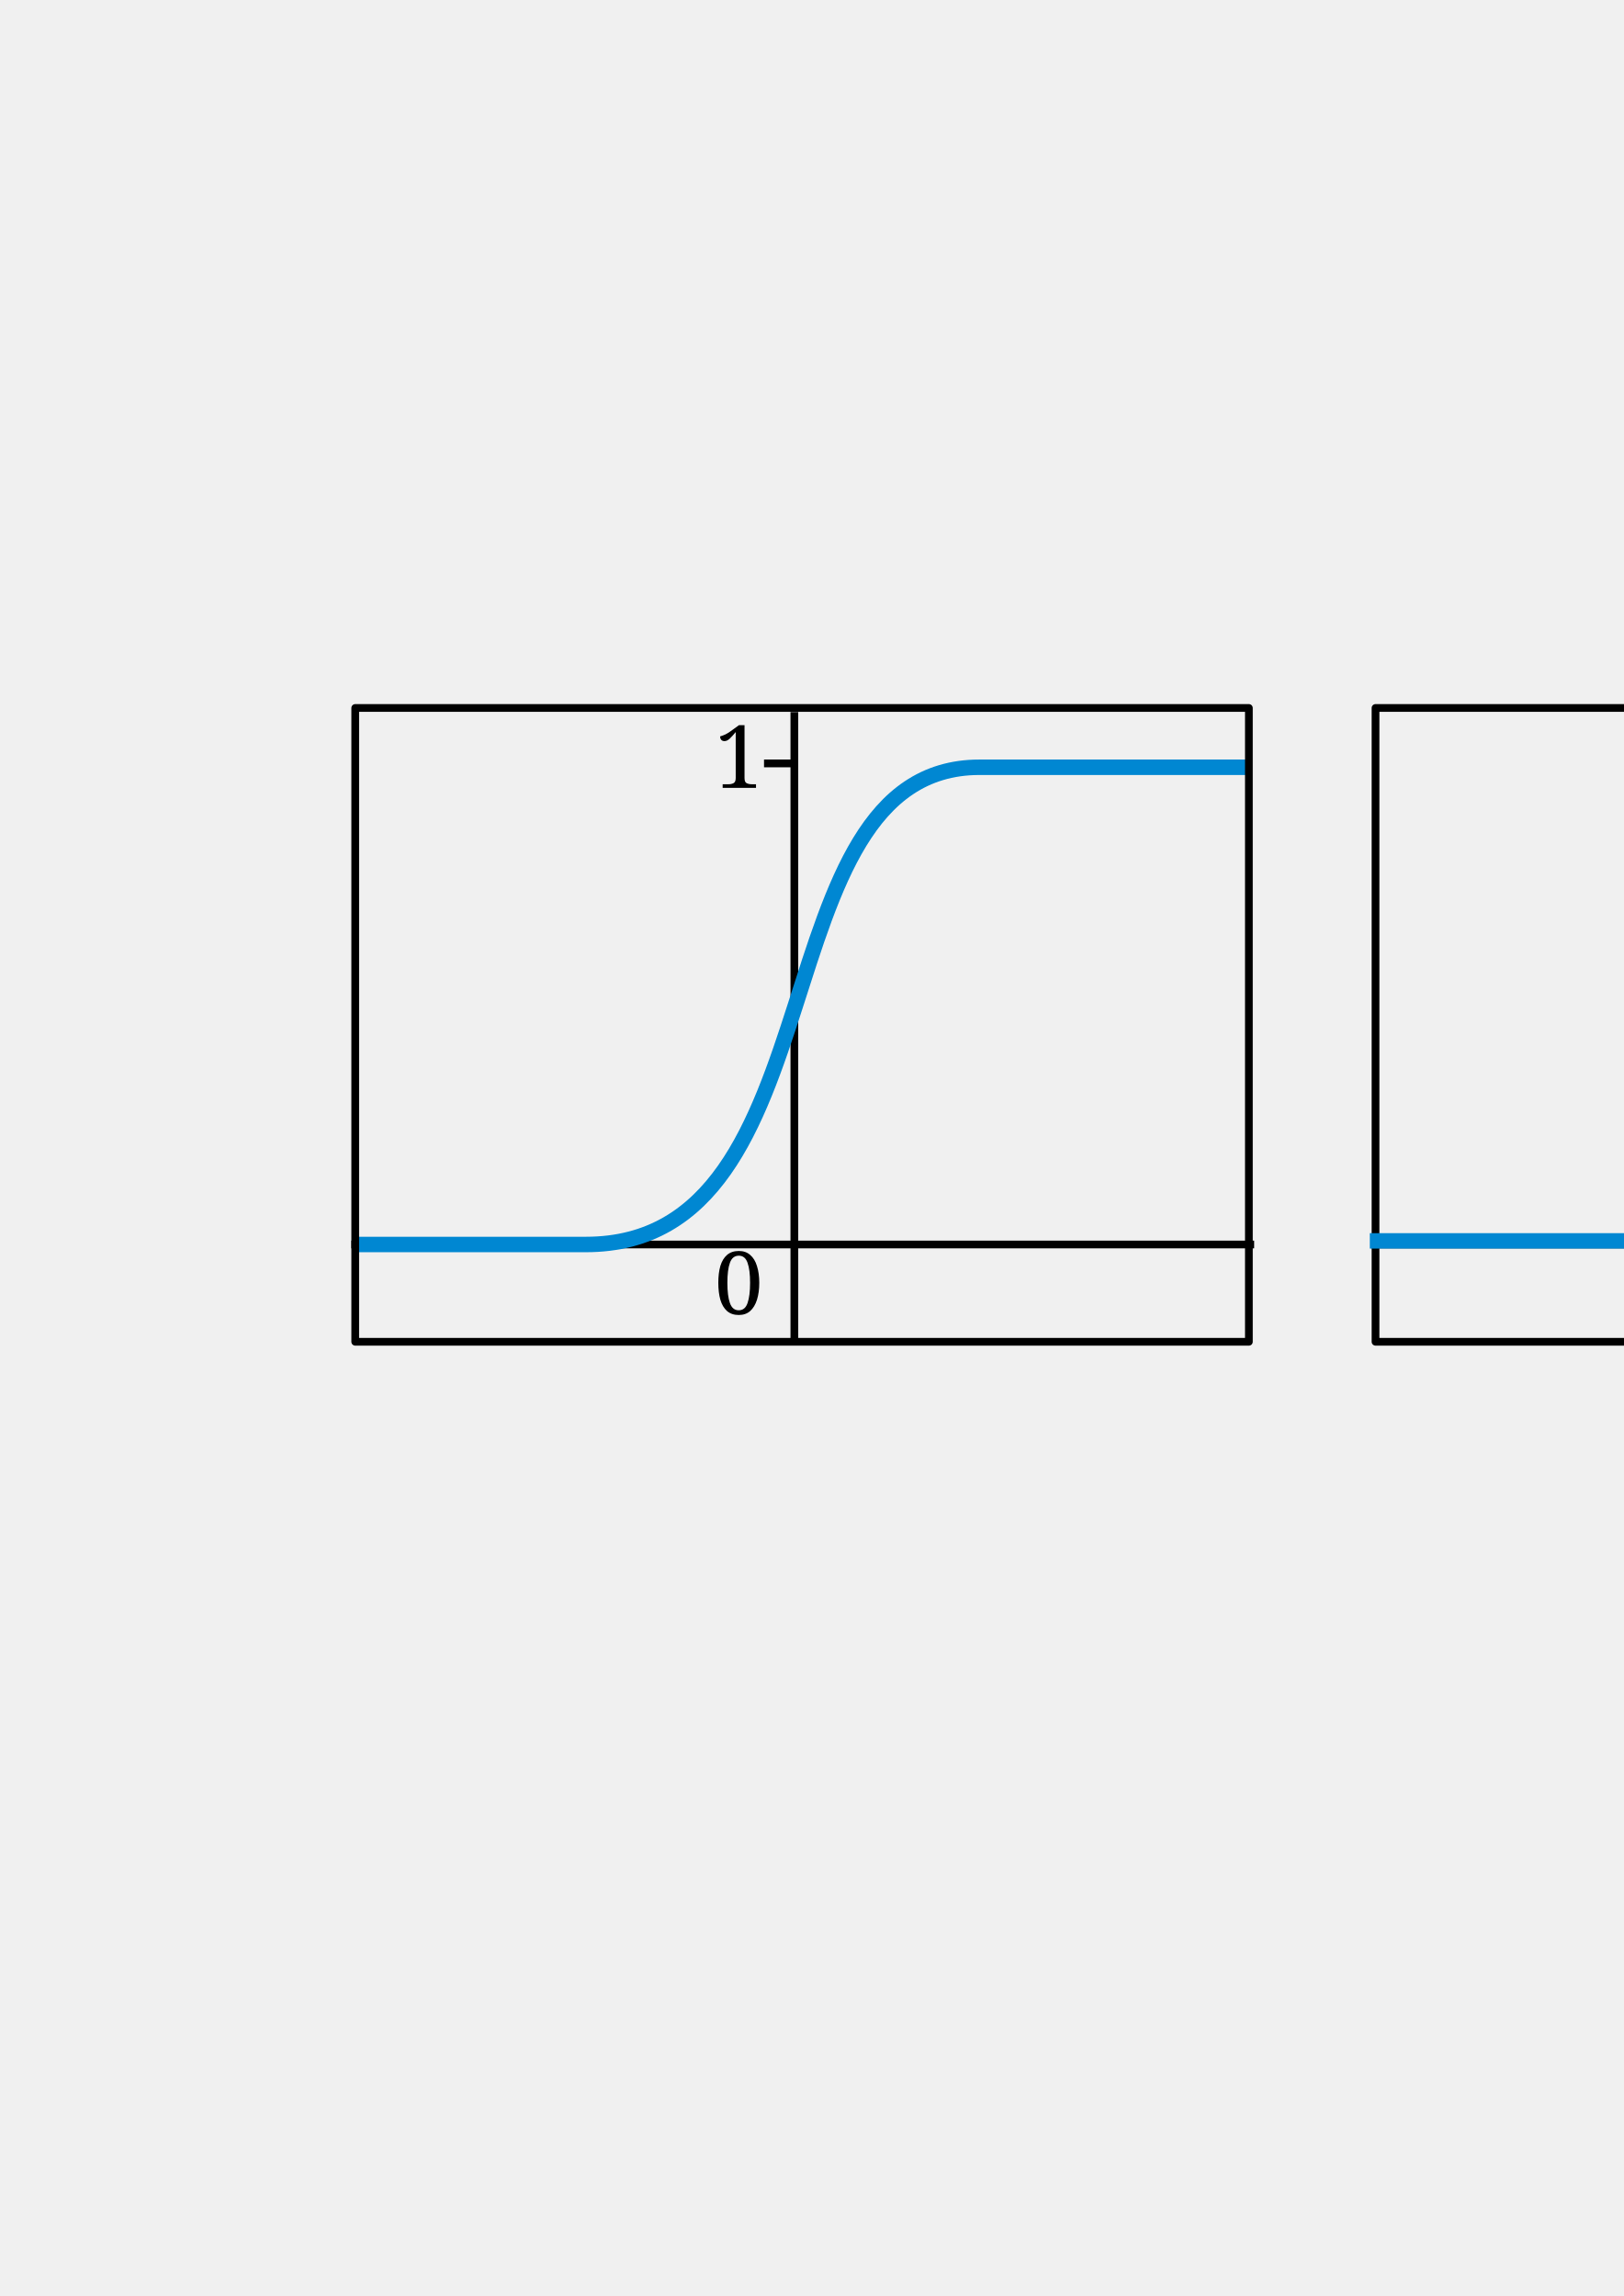
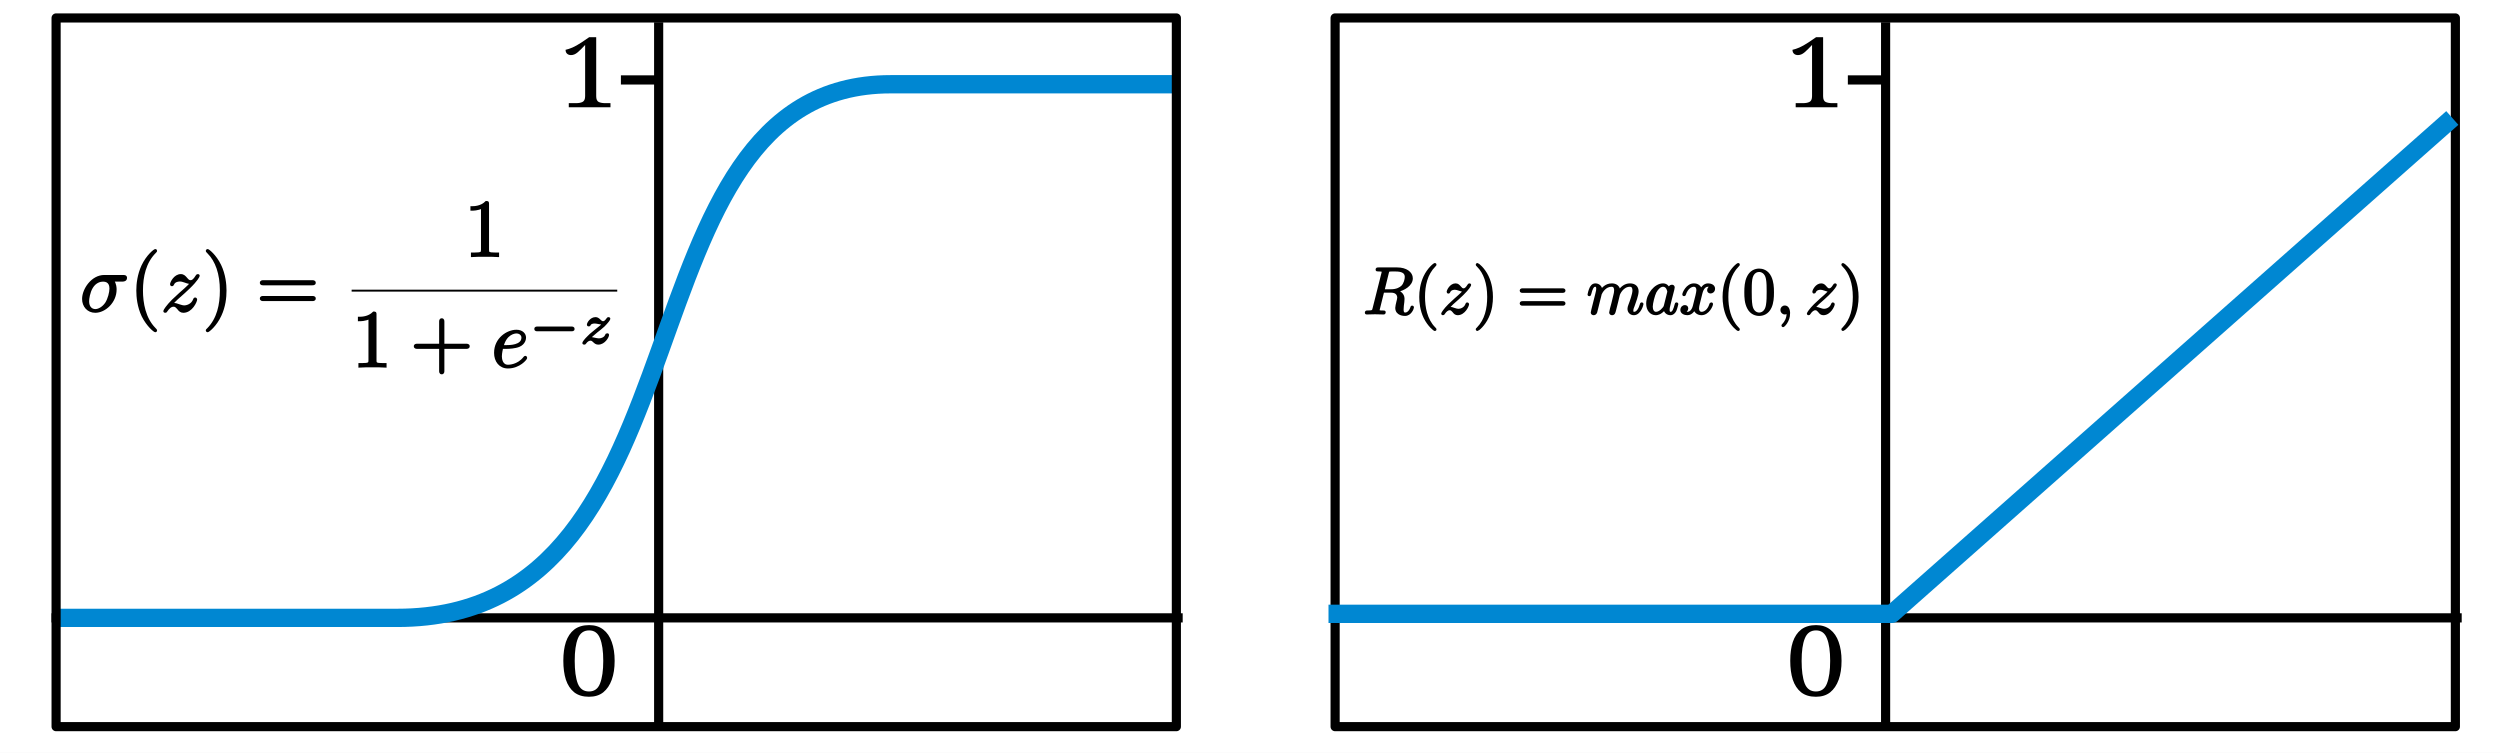
- <svg xmlns="http://www.w3.org/2000/svg" width="210mm" height="297mm" viewBox="0 0 210 297" version="1.1" id="svg1">
+ <svg xmlns="http://www.w3.org/2000/svg" width="257.931mm" height="77.667mm" viewBox="0 0 257.931 77.667" version="1.1" id="svg1">
  <defs id="defs1" />
-   <g id="layer1">
-     <path style="fill:none;stroke:#000000;stroke-width:1;stroke-linecap:square;stroke-linejoin:round;stroke-dasharray:none;stroke-opacity:1" d="m 102.738,92.609 0,80.671" id="path1" />
-     <path style="fill:none;stroke:#000000;stroke-width:1;stroke-linecap:square;stroke-linejoin:round;stroke-dasharray:none;stroke-opacity:1" d="m 45.943,160.981 115.761,0" id="path2" />
-     <path style="fill:none;stroke:#0087d2;stroke-width:2;stroke-linecap:square;stroke-linejoin:round;stroke-dasharray:none;stroke-opacity:1" d="m 46.666,160.981 h 29.11 c 33.254,0 21.981,-61.731 50.904,-61.731 l 33.847,2e-6" id="path4" />
-     <path style="fill:none;stroke:#000000;stroke-width:1;stroke-linecap:square;stroke-linejoin:round;stroke-dasharray:none;stroke-opacity:1" d="m 102.238,98.75 -2.923,0" id="path5" />
-     <text xml:space="preserve" style="font-size:11.289px;font-family:Cambria;-inkscape-font-specification:Cambria;fill:#000000;fill-opacity:1;stroke:none;stroke-width:1;stroke-linecap:square;stroke-linejoin:round;stroke-dasharray:none;stroke-opacity:1" x="92.388" y="101.913" id="text5">
-       <tspan id="tspan5" style="font-size:11.289px;fill:#000000;fill-opacity:1;stroke:none;stroke-width:1" x="92.388" y="101.913">1</tspan>
+   <g id="layer1" transform="translate(-40.15469,-90.60568)">
+     <rect style="fill:#ffffff;fill-opacity:1;stroke:none;stroke-width:1.835;stroke-linecap:square;stroke-linejoin:round" id="rect11" width="257.931" height="77.667" x="40.155" y="90.606" ry="3.5453604e-06" />
+     <path style="fill:none;stroke:#000000;stroke-width:0.944;stroke-linecap:square;stroke-linejoin:round;stroke-dasharray:none;stroke-opacity:1" d="M 108.11,93.375 V 165.322" id="path1" />
+     <path style="fill:none;stroke:#000000;stroke-width:0.944;stroke-linecap:square;stroke-linejoin:round;stroke-dasharray:none;stroke-opacity:1" d="M 45.943,154.353 H 161.704" id="path2" />
+     <path style="fill:none;stroke:#0087d2;stroke-width:1.889;stroke-linecap:square;stroke-linejoin:round;stroke-dasharray:none;stroke-opacity:1" d="m 47.178,154.353 h 33.97 c 33.254,0 21.981,-55.055 50.904,-55.055 h 28.475" id="path4" />
+     <path style="fill:none;stroke:#000000;stroke-width:0.944;stroke-linecap:square;stroke-linejoin:round;stroke-dasharray:none;stroke-opacity:1" d="m 107.61,98.852 h -2.923" id="path5" />
+     <text xml:space="preserve" style="font-size:10.661px;font-family:Cambria;-inkscape-font-specification:Cambria;fill:#000000;fill-opacity:1;stroke:none;stroke-width:0.944;stroke-linecap:square;stroke-linejoin:round;stroke-dasharray:none;stroke-opacity:1" x="92.323" y="107.661" id="text5" transform="scale(1.058895,0.9443803)">
+       <tspan id="tspan5" style="font-size:10.661px;fill:#000000;fill-opacity:1;stroke:none;stroke-width:0.944" x="92.323" y="107.661">1</tspan>
    </text>
-     <text xml:space="preserve" style="font-size:11.289px;font-family:Cambria;-inkscape-font-specification:Cambria;fill:#000000;fill-opacity:1;stroke:none;stroke-width:1;stroke-linecap:square;stroke-linejoin:round;stroke-dasharray:none;stroke-opacity:1" x="92.388" y="169.989" id="text5-8">
-       <tspan id="tspan5-0" style="font-size:11.289px;fill:#000000;fill-opacity:1;stroke:none;stroke-width:1" x="92.388" y="169.989">0</tspan>
+     <text xml:space="preserve" style="font-size:10.661px;font-family:Cambria;-inkscape-font-specification:Cambria;fill:#000000;fill-opacity:1;stroke:none;stroke-width:0.944;stroke-linecap:square;stroke-linejoin:round;stroke-dasharray:none;stroke-opacity:1" x="92.323" y="171.951" id="text5-8" transform="scale(1.058895,0.9443803)">
+       <tspan id="tspan5-0" style="font-size:10.661px;fill:#000000;fill-opacity:1;stroke:none;stroke-width:0.944" x="92.323" y="171.951">0</tspan>
    </text>
-     <rect style="fill:none;fill-opacity:1;stroke:#000000;stroke-width:1;stroke-linecap:square;stroke-linejoin:round;stroke-dasharray:none;stroke-opacity:1" id="rect5" width="115.58" height="81.985" x="45.943" y="91.58" ry="4.2109377e-06" />
-     <path style="fill:none;stroke:#000000;stroke-width:1;stroke-linecap:square;stroke-linejoin:round;stroke-dasharray:none;stroke-opacity:1" d="M 234.697,92.609 V 173.28" id="path1-8" />
-     <path style="fill:none;stroke:#000000;stroke-width:1;stroke-linecap:square;stroke-linejoin:round;stroke-dasharray:none;stroke-opacity:1" d="M 177.902,160.981 H 293.663" id="path2-7" />
-     <path style="fill:none;stroke:#000000;stroke-width:1;stroke-linecap:square;stroke-linejoin:round;stroke-dasharray:none;stroke-opacity:1" d="m 234.197,98.75 h -2.923" id="path5-0" />
-     <text xml:space="preserve" style="font-size:11.289px;font-family:Cambria;-inkscape-font-specification:Cambria;fill:#000000;fill-opacity:1;stroke:none;stroke-width:1;stroke-linecap:square;stroke-linejoin:round;stroke-dasharray:none;stroke-opacity:1" x="224.347" y="101.913" id="text5-1">
-       <tspan id="tspan5-7" style="font-size:11.289px;fill:#000000;fill-opacity:1;stroke:none;stroke-width:1" x="224.347" y="101.913">1</tspan>
+     <rect style="fill:none;fill-opacity:1;stroke:#000000;stroke-width:0.944;stroke-linecap:square;stroke-linejoin:round;stroke-dasharray:none;stroke-opacity:1" id="rect5" width="115.58" height="73.119" x="45.943" y="92.457" ry="3.7555428e-06" />
+     <path style="fill:none;stroke:#000000;stroke-width:0.944;stroke-linecap:square;stroke-linejoin:round;stroke-dasharray:none;stroke-opacity:1" d="M 234.697,93.375 V 165.322" id="path1-8" />
+     <path style="fill:none;stroke:#000000;stroke-width:0.944;stroke-linecap:square;stroke-linejoin:round;stroke-dasharray:none;stroke-opacity:1" d="M 177.902,154.353 H 293.663" id="path2-7" />
+     <path style="fill:none;stroke:#000000;stroke-width:0.944;stroke-linecap:square;stroke-linejoin:round;stroke-dasharray:none;stroke-opacity:1" d="m 234.197,98.852 h -2.923" id="path5-0" />
+     <text xml:space="preserve" style="font-size:10.661px;font-family:Cambria;-inkscape-font-specification:Cambria;fill:#000000;fill-opacity:1;stroke:none;stroke-width:0.944;stroke-linecap:square;stroke-linejoin:round;stroke-dasharray:none;stroke-opacity:1" x="211.869" y="107.661" id="text5-1" transform="scale(1.058895,0.9443803)">
+       <tspan id="tspan5-7" style="font-size:10.661px;fill:#000000;fill-opacity:1;stroke:none;stroke-width:0.944" x="211.869" y="107.661">1</tspan>
    </text>
-     <text xml:space="preserve" style="font-size:11.289px;font-family:Cambria;-inkscape-font-specification:Cambria;fill:#000000;fill-opacity:1;stroke:none;stroke-width:1;stroke-linecap:square;stroke-linejoin:round;stroke-dasharray:none;stroke-opacity:1" x="224.347" y="169.989" id="text5-8-5">
-       <tspan id="tspan5-0-8" style="font-size:11.289px;fill:#000000;fill-opacity:1;stroke:none;stroke-width:1" x="224.347" y="169.989">0</tspan>
+     <text xml:space="preserve" style="font-size:10.661px;font-family:Cambria;-inkscape-font-specification:Cambria;fill:#000000;fill-opacity:1;stroke:none;stroke-width:0.944;stroke-linecap:square;stroke-linejoin:round;stroke-dasharray:none;stroke-opacity:1" x="211.869" y="171.951" id="text5-8-5" transform="scale(1.058895,0.9443803)">
+       <tspan id="tspan5-0-8" style="font-size:10.661px;fill:#000000;fill-opacity:1;stroke:none;stroke-width:0.944" x="211.869" y="171.951">0</tspan>
    </text>
-     <rect style="fill:none;fill-opacity:1;stroke:#000000;stroke-width:1;stroke-linecap:square;stroke-linejoin:round;stroke-dasharray:none;stroke-opacity:1" id="rect5-1" width="115.58" height="81.985" x="177.902" y="91.58" ry="4.2109377e-06" />
-     <path style="fill:none;fill-opacity:1;stroke:#0087d2;stroke-width:2;stroke-linecap:square;stroke-linejoin:round;stroke-dasharray:none;stroke-opacity:1" d="m 178.164,160.514 h 57.171 l 57.124,-56.659" id="path6" />
+     <rect style="fill:none;fill-opacity:1;stroke:#000000;stroke-width:0.944;stroke-linecap:square;stroke-linejoin:round;stroke-dasharray:none;stroke-opacity:1" id="rect5-1" width="115.58" height="73.119" x="177.902" y="92.457" ry="3.7555428e-06" />
+     <path style="fill:none;fill-opacity:1;stroke:#0087d2;stroke-width:1.889;stroke-linecap:square;stroke-linejoin:round;stroke-dasharray:none;stroke-opacity:1" d="m 178.164,153.936 h 57.171 l 57.124,-50.532" id="path6" />
+     <g transform="matrix(2.381897,0,0,2.381897,48.72388,111.4434)" id="g22" style="stroke:#000000;stroke-width:0.084;stroke-dasharray:none;stroke-opacity:1">
+       <g fill="#000000" fill-opacity="1" id="g11" transform="matrix(0.352778,0,0,0.352778,-0.835378,-0.625255)" style="stroke:#000000;stroke-width:0.238;stroke-dasharray:none;stroke-opacity:1">
+         <g id="use10" transform="translate(1.993,15.152)" style="stroke:#000000;stroke-width:0.238;stroke-dasharray:none;stroke-opacity:1">
+           <path d="m 5.156,-3.719 c 0.141,0 0.5,0 0.5,-0.344 0,-0.234 -0.219,-0.234 -0.391,-0.234 h -2.281 c -1.5,0 -2.609,1.641 -2.609,2.828 0,0.875 0.594,1.578 1.5,1.578 1.172,0 2.5,-1.203 2.5,-2.734 0,-0.172 0,-0.656 -0.312,-1.094 z M 1.891,-0.109 C 1.391,-0.109 1,-0.469 1,-1.188 c 0,-0.297 0.109,-1.109 0.469,-1.703 0.422,-0.688 1.016,-0.828 1.359,-0.828 0.828,0 0.906,0.656 0.906,0.969 0,0.469 -0.203,1.281 -0.531,1.797 -0.391,0.578 -0.938,0.844 -1.312,0.844 z m 0,0" id="path21" style="stroke:#000000;stroke-width:0.238;stroke-dasharray:none;stroke-opacity:1" />
+         </g>
+       </g>
+       <g fill="#000000" fill-opacity="1" id="g12" transform="matrix(0.352778,0,0,0.352778,-0.835378,-0.625255)" style="stroke:#000000;stroke-width:0.238;stroke-dasharray:none;stroke-opacity:1">
+         <g id="use11" transform="translate(8.043,15.152)" style="stroke:#000000;stroke-width:0.238;stroke-dasharray:none;stroke-opacity:1">
+           <path d="m 3.297,2.391 c 0,-0.031 0,-0.047 -0.172,-0.219 C 1.891,0.922 1.562,-0.969 1.562,-2.5 c 0,-1.734 0.375,-3.469 1.609,-4.703 0.125,-0.125 0.125,-0.141 0.125,-0.172 0,-0.078 -0.031,-0.109 -0.094,-0.109 -0.109,0 -1,0.688 -1.594,1.953 -0.5,1.094 -0.625,2.203 -0.625,3.031 0,0.781 0.109,1.984 0.656,3.125 C 2.25,1.844 3.094,2.5 3.203,2.5 c 0.062,0 0.094,-0.031 0.094,-0.109 z m 0,0" id="path22" style="stroke:#000000;stroke-width:0.238;stroke-dasharray:none;stroke-opacity:1" />
+         </g>
+       </g>
+       <g fill="#000000" fill-opacity="1" id="g13" transform="matrix(0.352778,0,0,0.352778,-0.835378,-0.625255)" style="stroke:#000000;stroke-width:0.238;stroke-dasharray:none;stroke-opacity:1">
+         <g id="use12" transform="translate(11.917,15.152)" style="stroke:#000000;stroke-width:0.238;stroke-dasharray:none;stroke-opacity:1">
+           <path d="m 1.328,-0.828 c 0.531,-0.578 0.828,-0.828 1.188,-1.141 0,0 0.609,-0.531 0.969,-0.891 C 4.438,-3.781 4.656,-4.266 4.656,-4.312 c 0,-0.094 -0.094,-0.094 -0.109,-0.094 -0.078,0 -0.094,0.016 -0.156,0.109 -0.297,0.484 -0.5,0.641 -0.734,0.641 -0.25,0 -0.359,-0.156 -0.516,-0.328 -0.188,-0.219 -0.359,-0.422 -0.688,-0.422 -0.75,0 -1.203,0.922 -1.203,1.141 0,0.047 0.031,0.109 0.109,0.109 0.094,0 0.109,-0.047 0.141,-0.109 0.188,-0.469 0.766,-0.469 0.844,-0.469 0.203,0 0.391,0.062 0.625,0.141 0.406,0.156 0.516,0.156 0.766,0.156 -0.359,0.422 -1.188,1.141 -1.375,1.297 l -0.906,0.844 C 0.781,-0.625 0.422,-0.062 0.422,0.016 c 0,0.094 0.109,0.094 0.125,0.094 0.078,0 0.094,-0.016 0.156,-0.125 0.234,-0.359 0.531,-0.625 0.859,-0.625 0.219,0 0.328,0.094 0.578,0.375 0.156,0.219 0.344,0.375 0.625,0.375 1,0 1.578,-1.266 1.578,-1.531 0,-0.047 -0.047,-0.109 -0.125,-0.109 -0.094,0 -0.109,0.062 -0.141,0.141 C 3.844,-0.75 3.203,-0.562 2.875,-0.562 c -0.188,0 -0.375,-0.062 -0.578,-0.125 -0.344,-0.125 -0.5,-0.172 -0.703,-0.172 -0.016,0 -0.172,0 -0.266,0.031 z m 0,0" id="path23" style="stroke:#000000;stroke-width:0.238;stroke-dasharray:none;stroke-opacity:1" />
+         </g>
+       </g>
+       <g fill="#000000" fill-opacity="1" id="g14" transform="matrix(0.352778,0,0,0.352778,-0.835378,-0.625255)" style="stroke:#000000;stroke-width:0.238;stroke-dasharray:none;stroke-opacity:1">
+         <g id="use13" transform="translate(16.988,15.152)" style="stroke:#000000;stroke-width:0.238;stroke-dasharray:none;stroke-opacity:1">
+           <path d="m 2.875,-2.5 c 0,-0.766 -0.109,-1.969 -0.656,-3.109 -0.594,-1.219 -1.453,-1.875 -1.547,-1.875 -0.062,0 -0.109,0.047 -0.109,0.109 0,0.031 0,0.047 0.188,0.234 0.984,0.984 1.547,2.562 1.547,4.641 0,1.719 -0.359,3.469 -1.594,4.719 C 0.562,2.344 0.562,2.359 0.562,2.391 0.562,2.453 0.609,2.5 0.672,2.5 0.766,2.5 1.672,1.812 2.25,0.547 2.766,-0.547 2.875,-1.656 2.875,-2.5 Z m 0,0" id="path24" style="stroke:#000000;stroke-width:0.238;stroke-dasharray:none;stroke-opacity:1" />
+         </g>
+       </g>
+       <g fill="#000000" fill-opacity="1" id="g15" transform="matrix(0.352778,0,0,0.352778,-0.835378,-0.625255)" style="stroke:#000000;stroke-width:0.238;stroke-dasharray:none;stroke-opacity:1">
+         <g id="use14" transform="translate(23.63206,15.152)" style="stroke:#000000;stroke-width:0.238;stroke-dasharray:none;stroke-opacity:1">
+           <path d="m 6.844,-3.266 c 0.156,0 0.344,0 0.344,-0.188 C 7.188,-3.656 7,-3.656 6.859,-3.656 h -5.969 c -0.141,0 -0.328,0 -0.328,0.203 0,0.188 0.188,0.188 0.328,0.188 z m 0.016,1.938 c 0.141,0 0.328,0 0.328,-0.203 0,-0.188 -0.188,-0.188 -0.344,-0.188 H 0.891 c -0.141,0 -0.328,0 -0.328,0.188 0,0.203 0.188,0.203 0.328,0.203 z m 0,0" id="path25" style="stroke:#000000;stroke-width:0.238;stroke-dasharray:none;stroke-opacity:1" />
+         </g>
+       </g>
+       <g fill="#000000" fill-opacity="1" id="g16" transform="matrix(0.352778,0,0,0.352778,-0.835378,-0.625255)" style="stroke:#000000;stroke-width:0.238;stroke-dasharray:none;stroke-opacity:1">
+         <g id="use15" transform="translate(49.158,8.413)" style="stroke:#000000;stroke-width:0.238;stroke-dasharray:none;stroke-opacity:1">
+           <path d="m 2.938,-6.375 c 0,-0.25 0,-0.266 -0.234,-0.266 C 2.078,-6 1.203,-6 0.891,-6 v 0.312 c 0.203,0 0.781,0 1.297,-0.266 v 5.172 c 0,0.359 -0.031,0.469 -0.922,0.469 h -0.312 V 0 c 0.344,-0.031 1.203,-0.031 1.609,-0.031 0.391,0 1.266,0 1.609,0.031 v -0.312 h -0.312 c -0.906,0 -0.922,-0.109 -0.922,-0.469 z m 0,0" id="path26" style="stroke:#000000;stroke-width:0.238;stroke-dasharray:none;stroke-opacity:1" />
+         </g>
+       </g>
+       <path fill="none" stroke-width="0.398" stroke-linecap="butt" stroke-linejoin="miter" stroke="#000000" stroke-opacity="1" stroke-miterlimit="10" d="M 32.976,10.888 H 65.589" id="path16" transform="scale(0.352778)" style="stroke:#000000;stroke-width:0.238;stroke-dasharray:none;stroke-opacity:1" />
+       <g fill="#000000" fill-opacity="1" id="g17" transform="matrix(0.352778,0,0,0.352778,-0.835378,-0.625255)" style="stroke:#000000;stroke-width:0.238;stroke-dasharray:none;stroke-opacity:1">
+         <g id="use16" transform="translate(35.342,21.986)" style="stroke:#000000;stroke-width:0.238;stroke-dasharray:none;stroke-opacity:1">
+           <path d="m 2.938,-6.375 c 0,-0.25 0,-0.266 -0.234,-0.266 C 2.078,-6 1.203,-6 0.891,-6 v 0.312 c 0.203,0 0.781,0 1.297,-0.266 v 5.172 c 0,0.359 -0.031,0.469 -0.922,0.469 h -0.312 V 0 c 0.344,-0.031 1.203,-0.031 1.609,-0.031 0.391,0 1.266,0 1.609,0.031 v -0.312 h -0.312 c -0.906,0 -0.922,-0.109 -0.922,-0.469 z m 0,0" id="path27" style="stroke:#000000;stroke-width:0.238;stroke-dasharray:none;stroke-opacity:1" />
+         </g>
+       </g>
+       <g fill="#000000" fill-opacity="1" id="g18" transform="matrix(0.352778,0,0,0.352778,-0.835378,-0.625255)" style="stroke:#000000;stroke-width:0.238;stroke-dasharray:none;stroke-opacity:1">
+         <g id="use17" transform="translate(42.535,21.986)" style="stroke:#000000;stroke-width:0.238;stroke-dasharray:none;stroke-opacity:1">
+           <path d="m 4.078,-2.297 h 2.781 C 7,-2.297 7.188,-2.297 7.188,-2.5 7.188,-2.688 7,-2.688 6.859,-2.688 h -2.781 v -2.797 c 0,-0.141 0,-0.328 -0.203,-0.328 -0.203,0 -0.203,0.188 -0.203,0.328 V -2.688 h -2.781 c -0.141,0 -0.328,0 -0.328,0.188 0,0.203 0.188,0.203 0.328,0.203 h 2.781 V 0.5 c 0,0.141 0,0.328 0.203,0.328 0.203,0 0.203,-0.188 0.203,-0.328 z m 0,0" id="path28" style="stroke:#000000;stroke-width:0.238;stroke-dasharray:none;stroke-opacity:1" />
+         </g>
+       </g>
+       <g fill="#000000" fill-opacity="1" id="g19" transform="matrix(0.352778,0,0,0.352778,-0.835378,-0.625255)" style="stroke:#000000;stroke-width:0.238;stroke-dasharray:none;stroke-opacity:1">
+         <g id="use18" transform="translate(52.5,21.986)" style="stroke:#000000;stroke-width:0.238;stroke-dasharray:none;stroke-opacity:1">
+           <path d="m 1.859,-2.297 c 0.297,0 1.031,-0.031 1.531,-0.234 0.703,-0.297 0.75,-0.891 0.75,-1.031 0,-0.438 -0.375,-0.844 -1.062,-0.844 -1.109,0 -2.625,0.969 -2.625,2.719 0,1.016 0.594,1.797 1.578,1.797 1.422,0 2.25,-1.062 2.25,-1.172 0,-0.062 -0.047,-0.141 -0.109,-0.141 -0.062,0 -0.078,0.031 -0.141,0.109 -0.781,0.984 -1.875,0.984 -1.984,0.984 -0.781,0 -0.875,-0.844 -0.875,-1.156 0,-0.125 0.016,-0.422 0.156,-1.031 z m -0.469,-0.219 C 1.781,-4.031 2.812,-4.188 3.078,-4.188 c 0.453,0 0.734,0.297 0.734,0.625 0,1.047 -1.594,1.047 -2.016,1.047 z m 0,0" id="path29" style="stroke:#000000;stroke-width:0.238;stroke-dasharray:none;stroke-opacity:1" />
+         </g>
+       </g>
+       <g fill="#000000" fill-opacity="1" id="g20" transform="matrix(0.352778,0,0,0.352778,-0.835378,-0.625255)" style="stroke:#000000;stroke-width:0.238;stroke-dasharray:none;stroke-opacity:1">
+         <g id="use19" transform="translate(57.138,19.108)" style="stroke:#000000;stroke-width:0.238;stroke-dasharray:none;stroke-opacity:1">
+           <path d="m 5.188,-1.578 c 0.109,0 0.281,0 0.281,-0.156 0,-0.188 -0.172,-0.188 -0.281,-0.188 H 1.031 c -0.109,0 -0.281,0 -0.281,0.172 0,0.172 0.156,0.172 0.281,0.172 z m 0,0" id="path30" style="stroke:#000000;stroke-width:0.238;stroke-dasharray:none;stroke-opacity:1" />
+         </g>
+       </g>
+       <g fill="#000000" fill-opacity="1" id="g21" transform="matrix(0.352778,0,0,0.352778,-0.835378,-0.625255)" style="stroke:#000000;stroke-width:0.238;stroke-dasharray:none;stroke-opacity:1">
+         <g id="use20" transform="translate(63.365,19.108)" style="stroke:#000000;stroke-width:0.238;stroke-dasharray:none;stroke-opacity:1">
+           <path d="m 1.172,-0.609 c 0.188,-0.188 0.312,-0.312 0.891,-0.797 0.156,-0.109 0.672,-0.531 0.875,-0.719 0.422,-0.422 0.688,-0.781 0.688,-0.859 0,-0.094 -0.078,-0.094 -0.109,-0.094 -0.062,0 -0.094,0.016 -0.125,0.078 -0.219,0.312 -0.359,0.422 -0.531,0.422 -0.078,0 -0.188,0 -0.391,-0.203 -0.234,-0.25 -0.391,-0.297 -0.547,-0.297 -0.562,0 -0.938,0.609 -0.938,0.812 0,0.078 0.062,0.094 0.109,0.094 0.094,0 0.109,-0.016 0.125,-0.094 0.109,-0.25 0.5,-0.266 0.609,-0.266 0.172,0 0.344,0.047 0.438,0.062 0.391,0.078 0.438,0.078 0.609,0.078 -0.172,0.203 -0.297,0.328 -0.969,0.844 -0.547,0.438 -0.734,0.609 -0.859,0.75 -0.422,0.406 -0.625,0.719 -0.625,0.781 0,0.078 0.094,0.078 0.125,0.078 0.062,0 0.078,0 0.109,-0.062 0.188,-0.266 0.406,-0.422 0.641,-0.422 0.094,0 0.188,0 0.375,0.172 0.219,0.219 0.359,0.312 0.594,0.312 C 3,0.062 3.469,-0.781 3.469,-1.016 3.469,-1.094 3.391,-1.094 3.359,-1.094 3.266,-1.094 3.25,-1.062 3.219,-0.984 3.094,-0.641 2.688,-0.469 2.344,-0.469 2.188,-0.469 2,-0.516 1.828,-0.547 1.516,-0.625 1.453,-0.625 1.328,-0.625 c -0.016,0 -0.109,0 -0.156,0.016 z m 0,0" id="path31" style="stroke:#000000;stroke-width:0.238;stroke-dasharray:none;stroke-opacity:1" />
+         </g>
+       </g>
+     </g>
+     <g transform="matrix(1.936449,0,0,1.936449,181.0683,117.8384)" id="g53" style="stroke:#000000;stroke-width:0.103;stroke-dasharray:none;stroke-opacity:1">
+       <g fill="#000000" fill-opacity="1" id="g33" transform="matrix(0.352778,0,0,0.352778,-0.846402,-0.698721)" style="stroke:#000000;stroke-width:0.293;stroke-dasharray:none;stroke-opacity:1">
+         <g id="g32" transform="translate(1.993,9.465)" style="stroke:#000000;stroke-width:0.293;stroke-dasharray:none;stroke-opacity:1">
+           <path d="m 3.734,-6.125 c 0.062,-0.234 0.094,-0.328 0.281,-0.359 C 4.109,-6.5 4.422,-6.5 4.625,-6.5 c 0.703,0 1.812,0 1.812,0.984 0,0.344 -0.156,1.031 -0.547,1.422 -0.266,0.25 -0.781,0.578 -1.688,0.578 H 3.094 Z m 1.438,2.734 c 1.016,-0.219 2.188,-0.922 2.188,-1.922 0,-0.859 -0.891,-1.5 -2.203,-1.5 H 2.328 c -0.203,0 -0.297,0 -0.297,0.203 C 2.031,-6.5 2.125,-6.5 2.312,-6.5 c 0.016,0 0.203,0 0.375,0.016 0.188,0.031 0.266,0.031 0.266,0.172 0,0.031 0,0.062 -0.031,0.188 l -1.344,5.344 C 1.484,-0.391 1.469,-0.312 0.672,-0.312 0.5,-0.312 0.406,-0.312 0.406,-0.109 0.406,0 0.531,0 0.547,0 c 0.281,0 0.984,-0.031 1.25,-0.031 0.281,0 1,0.031 1.281,0.031 0.078,0 0.188,0 0.188,-0.203 0,-0.109 -0.078,-0.109 -0.281,-0.109 -0.359,0 -0.641,0 -0.641,-0.172 0,-0.062 0.016,-0.109 0.031,-0.172 l 0.656,-2.641 h 1.188 c 0.906,0 1.078,0.562 1.078,0.906 0,0.141 -0.078,0.453 -0.141,0.688 C 5.094,-1.422 5,-1.062 5,-0.859 5,0.219 6.203,0.219 6.328,0.219 c 0.844,0 1.203,-1 1.203,-1.141 0,-0.125 -0.109,-0.125 -0.125,-0.125 -0.094,0 -0.109,0.062 -0.125,0.141 C 7.031,-0.172 6.594,0 6.375,0 6.047,0 5.969,-0.219 5.969,-0.609 c 0,-0.312 0.062,-0.812 0.109,-1.141 0.016,-0.141 0.031,-0.328 0.031,-0.469 0,-0.766 -0.672,-1.078 -0.938,-1.172 z m 0,0" id="path32" style="stroke:#000000;stroke-width:0.293;stroke-dasharray:none;stroke-opacity:1" />
+         </g>
+       </g>
+       <g fill="#000000" fill-opacity="1" id="g35" transform="matrix(0.352778,0,0,0.352778,-0.846402,-0.698721)" style="stroke:#000000;stroke-width:0.293;stroke-dasharray:none;stroke-opacity:1">
+         <g id="g34" transform="translate(9.634,9.465)" style="stroke:#000000;stroke-width:0.293;stroke-dasharray:none;stroke-opacity:1">
+           <path d="m 3.297,2.391 c 0,-0.031 0,-0.047 -0.172,-0.219 C 1.891,0.922 1.562,-0.969 1.562,-2.5 c 0,-1.734 0.375,-3.469 1.609,-4.703 0.125,-0.125 0.125,-0.141 0.125,-0.172 0,-0.078 -0.031,-0.109 -0.094,-0.109 -0.109,0 -1,0.688 -1.594,1.953 -0.5,1.094 -0.625,2.203 -0.625,3.031 0,0.781 0.109,1.984 0.656,3.125 C 2.25,1.844 3.094,2.5 3.203,2.5 c 0.062,0 0.094,-0.031 0.094,-0.109 z m 0,0" id="path33" style="stroke:#000000;stroke-width:0.293;stroke-dasharray:none;stroke-opacity:1" />
+         </g>
+       </g>
+       <g fill="#000000" fill-opacity="1" id="g37" transform="matrix(0.352778,0,0,0.352778,-0.846402,-0.698721)" style="stroke:#000000;stroke-width:0.293;stroke-dasharray:none;stroke-opacity:1">
+         <g id="g36" transform="translate(13.508,9.465)" style="stroke:#000000;stroke-width:0.293;stroke-dasharray:none;stroke-opacity:1">
+           <path d="m 1.328,-0.828 c 0.531,-0.578 0.828,-0.828 1.188,-1.141 0,0 0.609,-0.531 0.969,-0.891 C 4.438,-3.781 4.656,-4.266 4.656,-4.312 c 0,-0.094 -0.094,-0.094 -0.109,-0.094 -0.078,0 -0.094,0.016 -0.156,0.109 -0.297,0.484 -0.5,0.641 -0.734,0.641 -0.25,0 -0.359,-0.156 -0.516,-0.328 -0.188,-0.219 -0.359,-0.422 -0.688,-0.422 -0.75,0 -1.203,0.922 -1.203,1.141 0,0.047 0.031,0.109 0.109,0.109 0.094,0 0.109,-0.047 0.141,-0.109 0.188,-0.469 0.766,-0.469 0.844,-0.469 0.203,0 0.391,0.062 0.625,0.141 0.406,0.156 0.516,0.156 0.766,0.156 -0.359,0.422 -1.188,1.141 -1.375,1.297 l -0.906,0.844 C 0.781,-0.625 0.422,-0.062 0.422,0.016 c 0,0.094 0.109,0.094 0.125,0.094 0.078,0 0.094,-0.016 0.156,-0.125 0.234,-0.359 0.531,-0.625 0.859,-0.625 0.219,0 0.328,0.094 0.578,0.375 0.156,0.219 0.344,0.375 0.625,0.375 1,0 1.578,-1.266 1.578,-1.531 0,-0.047 -0.047,-0.109 -0.125,-0.109 -0.094,0 -0.109,0.062 -0.141,0.141 C 3.844,-0.75 3.203,-0.562 2.875,-0.562 c -0.188,0 -0.375,-0.062 -0.578,-0.125 -0.344,-0.125 -0.5,-0.172 -0.703,-0.172 -0.016,0 -0.172,0 -0.266,0.031 z m 0,0" id="path35" style="stroke:#000000;stroke-width:0.293;stroke-dasharray:none;stroke-opacity:1" />
+         </g>
+       </g>
+       <g fill="#000000" fill-opacity="1" id="g39" transform="matrix(0.352778,0,0,0.352778,-0.846402,-0.698721)" style="stroke:#000000;stroke-width:0.293;stroke-dasharray:none;stroke-opacity:1">
+         <g id="g38" transform="translate(18.58,9.465)" style="stroke:#000000;stroke-width:0.293;stroke-dasharray:none;stroke-opacity:1">
+           <path d="m 2.875,-2.5 c 0,-0.766 -0.109,-1.969 -0.656,-3.109 -0.594,-1.219 -1.453,-1.875 -1.547,-1.875 -0.062,0 -0.109,0.047 -0.109,0.109 0,0.031 0,0.047 0.188,0.234 0.984,0.984 1.547,2.562 1.547,4.641 0,1.719 -0.359,3.469 -1.594,4.719 C 0.562,2.344 0.562,2.359 0.562,2.391 0.562,2.453 0.609,2.5 0.672,2.5 0.766,2.5 1.672,1.812 2.25,0.547 2.766,-0.547 2.875,-1.656 2.875,-2.5 Z m 0,0" id="path37" style="stroke:#000000;stroke-width:0.293;stroke-dasharray:none;stroke-opacity:1" />
+         </g>
+       </g>
+       <g fill="#000000" fill-opacity="1" id="g41" transform="matrix(0.352778,0,0,0.352778,-0.846402,-0.698721)" style="stroke:#000000;stroke-width:0.293;stroke-dasharray:none;stroke-opacity:1">
+         <g id="g40" transform="translate(25.22406,9.465)" style="stroke:#000000;stroke-width:0.293;stroke-dasharray:none;stroke-opacity:1">
+           <path d="m 6.844,-3.266 c 0.156,0 0.344,0 0.344,-0.188 C 7.188,-3.656 7,-3.656 6.859,-3.656 h -5.969 c -0.141,0 -0.328,0 -0.328,0.203 0,0.188 0.188,0.188 0.328,0.188 z m 0.016,1.938 c 0.141,0 0.328,0 0.328,-0.203 0,-0.188 -0.188,-0.188 -0.344,-0.188 H 0.891 c -0.141,0 -0.328,0 -0.328,0.188 0,0.203 0.188,0.203 0.328,0.203 z m 0,0" id="path39" style="stroke:#000000;stroke-width:0.293;stroke-dasharray:none;stroke-opacity:1" />
+         </g>
+       </g>
+       <g fill="#000000" fill-opacity="1" id="g45" transform="matrix(0.352778,0,0,0.352778,-0.846402,-0.698721)" style="stroke:#000000;stroke-width:0.293;stroke-dasharray:none;stroke-opacity:1">
+         <g id="g42" transform="translate(35.737,9.465)" style="stroke:#000000;stroke-width:0.293;stroke-dasharray:none;stroke-opacity:1">
+           <path d="m 0.875,-0.594 c -0.031,0.156 -0.094,0.391 -0.094,0.438 0,0.172 0.141,0.266 0.297,0.266 0.125,0 0.297,-0.078 0.375,-0.281 0,-0.016 0.125,-0.484 0.188,-0.734 l 0.219,-0.891 C 1.906,-2.031 1.969,-2.25 2.031,-2.469 c 0.031,-0.172 0.109,-0.469 0.125,-0.5 0.141,-0.312 0.672,-1.219 1.625,-1.219 0.453,0 0.531,0.375 0.531,0.703 0,0.25 -0.062,0.531 -0.141,0.828 L 3.891,-1.5 3.688,-0.75 c -0.031,0.203 -0.125,0.547 -0.125,0.594 0,0.172 0.141,0.266 0.281,0.266 0.312,0 0.375,-0.25 0.453,-0.562 0.141,-0.562 0.516,-2.016 0.594,-2.406 0.031,-0.125 0.562,-1.328 1.656,-1.328 0.422,0 0.531,0.344 0.531,0.703 0,0.562 -0.422,1.703 -0.625,2.234 -0.078,0.234 -0.125,0.344 -0.125,0.547 0,0.469 0.344,0.812 0.812,0.812 0.938,0 1.312,-1.453 1.312,-1.531 0,-0.109 -0.094,-0.109 -0.125,-0.109 -0.094,0 -0.094,0.031 -0.141,0.188 -0.156,0.531 -0.469,1.234 -1.016,1.234 -0.172,0 -0.25,-0.094 -0.25,-0.328 0,-0.25 0.094,-0.484 0.188,-0.703 0.188,-0.531 0.609,-1.625 0.609,-2.203 0,-0.641 -0.406,-1.062 -1.156,-1.062 -0.734,0 -1.25,0.438 -1.625,0.969 0,-0.125 -0.031,-0.469 -0.312,-0.703 -0.25,-0.219 -0.562,-0.266 -0.812,-0.266 -0.906,0 -1.391,0.641 -1.562,0.875 -0.047,-0.578 -0.469,-0.875 -0.922,-0.875 -0.453,0 -0.641,0.391 -0.734,0.562 -0.172,0.359 -0.297,0.938 -0.297,0.969 0,0.109 0.094,0.109 0.109,0.109 0.109,0 0.109,-0.016 0.172,-0.234 0.172,-0.703 0.375,-1.188 0.734,-1.188 0.156,0 0.297,0.078 0.297,0.453 0,0.219 -0.031,0.328 -0.156,0.844 z m 0,0" id="path41" style="stroke:#000000;stroke-width:0.293;stroke-dasharray:none;stroke-opacity:1" />
+         </g>
+         <g id="g43" transform="translate(44.48416,9.465)" style="stroke:#000000;stroke-width:0.293;stroke-dasharray:none;stroke-opacity:1">
+           <path d="M 3.719,-3.766 C 3.531,-4.141 3.25,-4.406 2.797,-4.406 c -1.156,0 -2.391,1.469 -2.391,2.922 0,0.938 0.547,1.594 1.312,1.594 0.203,0 0.703,-0.047 1.297,-0.75 0.078,0.422 0.438,0.75 0.906,0.75 0.359,0 0.578,-0.234 0.75,-0.547 0.156,-0.359 0.297,-0.969 0.297,-0.984 0,-0.109 -0.094,-0.109 -0.125,-0.109 -0.094,0 -0.109,0.047 -0.141,0.188 -0.172,0.641 -0.344,1.234 -0.75,1.234 -0.281,0 -0.297,-0.266 -0.297,-0.453 0,-0.219 0.016,-0.312 0.125,-0.75 C 3.891,-1.719 3.906,-1.828 4,-2.203 L 4.359,-3.594 c 0.062,-0.281 0.062,-0.297 0.062,-0.344 0,-0.172 -0.109,-0.266 -0.281,-0.266 -0.25,0 -0.391,0.219 -0.422,0.438 z M 3.078,-1.188 C 3.016,-1 3.016,-0.984 2.875,-0.812 2.438,-0.266 2.031,-0.109 1.75,-0.109 c -0.5,0 -0.641,-0.547 -0.641,-0.938 0,-0.5 0.312,-1.719 0.547,-2.188 0.312,-0.578 0.75,-0.953 1.156,-0.953 0.641,0 0.781,0.812 0.781,0.875 0,0.062 -0.016,0.125 -0.031,0.172 z m 0,0" id="path42" style="stroke:#000000;stroke-width:0.293;stroke-dasharray:none;stroke-opacity:1" />
+         </g>
+         <g id="g44" transform="translate(49.75039,9.465)" style="stroke:#000000;stroke-width:0.293;stroke-dasharray:none;stroke-opacity:1">
+           <path d="M 3.328,-3.016 C 3.391,-3.266 3.625,-4.188 4.312,-4.188 c 0.047,0 0.297,0 0.5,0.125 C 4.531,-4 4.344,-3.766 4.344,-3.516 c 0,0.156 0.109,0.344 0.375,0.344 0.219,0 0.531,-0.172 0.531,-0.578 0,-0.516 -0.578,-0.656 -0.922,-0.656 -0.578,0 -0.922,0.531 -1.047,0.75 -0.25,-0.656 -0.781,-0.75 -1.078,-0.75 -1.031,0 -1.609,1.281 -1.609,1.531 0,0.109 0.109,0.109 0.125,0.109 0.078,0 0.109,-0.031 0.125,-0.109 0.344,-1.062 1,-1.312 1.344,-1.312 0.188,0 0.531,0.094 0.531,0.672 0,0.312 -0.172,0.969 -0.531,2.375 -0.156,0.609 -0.516,1.031 -0.953,1.031 -0.062,0 -0.281,0 -0.5,-0.125 0.25,-0.062 0.469,-0.266 0.469,-0.547 0,-0.266 -0.219,-0.344 -0.359,-0.344 -0.312,0 -0.547,0.25 -0.547,0.578 0,0.453 0.484,0.656 0.922,0.656 0.672,0 1.031,-0.703 1.047,-0.75 0.125,0.359 0.484,0.75 1.078,0.75 1.031,0 1.594,-1.281 1.594,-1.531 0,-0.109 -0.078,-0.109 -0.109,-0.109 -0.094,0 -0.109,0.047 -0.141,0.109 -0.328,1.078 -1,1.312 -1.312,1.312 -0.391,0 -0.547,-0.312 -0.547,-0.656 0,-0.219 0.047,-0.438 0.156,-0.875 z m 0,0" id="path43" style="stroke:#000000;stroke-width:0.293;stroke-dasharray:none;stroke-opacity:1" />
+         </g>
+       </g>
+       <g fill="#000000" fill-opacity="1" id="g48" transform="matrix(0.352778,0,0,0.352778,-0.846402,-0.698721)" style="stroke:#000000;stroke-width:0.293;stroke-dasharray:none;stroke-opacity:1">
+         <g id="g46" transform="translate(55.445,9.465)" style="stroke:#000000;stroke-width:0.293;stroke-dasharray:none;stroke-opacity:1">
+           <path d="m 3.297,2.391 c 0,-0.031 0,-0.047 -0.172,-0.219 C 1.891,0.922 1.562,-0.969 1.562,-2.5 c 0,-1.734 0.375,-3.469 1.609,-4.703 0.125,-0.125 0.125,-0.141 0.125,-0.172 0,-0.078 -0.031,-0.109 -0.094,-0.109 -0.109,0 -1,0.688 -1.594,1.953 -0.5,1.094 -0.625,2.203 -0.625,3.031 0,0.781 0.109,1.984 0.656,3.125 C 2.25,1.844 3.094,2.5 3.203,2.5 c 0.062,0 0.094,-0.031 0.094,-0.109 z m 0,0" id="path45" style="stroke:#000000;stroke-width:0.293;stroke-dasharray:none;stroke-opacity:1" />
+         </g>
+         <g id="g47" transform="translate(59.31945,9.465)" style="stroke:#000000;stroke-width:0.293;stroke-dasharray:none;stroke-opacity:1">
+           <path d="m 4.578,-3.188 c 0,-0.797 -0.047,-1.594 -0.391,-2.328 -0.453,-0.969 -1.281,-1.125 -1.688,-1.125 -0.609,0 -1.328,0.266 -1.75,1.188 -0.312,0.688 -0.359,1.469 -0.359,2.266 0,0.75 0.031,1.641 0.453,2.406 0.422,0.797 1.156,1 1.641,1 0.531,0 1.297,-0.203 1.734,-1.156 0.312,-0.688 0.359,-1.469 0.359,-2.25 z M 2.484,0 C 2.094,0 1.5,-0.25 1.328,-1.203 1.219,-1.797 1.219,-2.719 1.219,-3.312 c 0,-0.641 0,-1.297 0.078,-1.828 0.188,-1.188 0.938,-1.281 1.188,-1.281 0.328,0 0.984,0.188 1.172,1.172 0.109,0.562 0.109,1.312 0.109,1.938 0,0.75 0,1.422 -0.109,2.062 C 3.5,-0.297 2.938,0 2.484,0 Z m 0,0" id="path46" style="stroke:#000000;stroke-width:0.293;stroke-dasharray:none;stroke-opacity:1" />
+         </g>
+       </g>
+       <g fill="#000000" fill-opacity="1" id="g50" transform="matrix(0.352778,0,0,0.352778,-0.846402,-0.698721)" style="stroke:#000000;stroke-width:0.293;stroke-dasharray:none;stroke-opacity:1">
+         <g id="g49" transform="translate(64.301,9.465)" style="stroke:#000000;stroke-width:0.293;stroke-dasharray:none;stroke-opacity:1">
+           <path d="m 2.031,-0.016 c 0,-0.656 -0.25,-1.047 -0.641,-1.047 -0.328,0 -0.531,0.25 -0.531,0.531 C 0.859,-0.266 1.062,0 1.391,0 1.5,0 1.641,-0.047 1.734,-0.125 1.766,-0.156 1.781,-0.156 1.781,-0.156 c 0.016,0 0.016,0 0.016,0.141 0,0.75 -0.344,1.344 -0.672,1.672 -0.109,0.109 -0.109,0.125 -0.109,0.156 0,0.078 0.047,0.109 0.094,0.109 0.109,0 0.922,-0.766 0.922,-1.938 z m 0,0" id="path48" style="stroke:#000000;stroke-width:0.293;stroke-dasharray:none;stroke-opacity:1" />
+         </g>
+       </g>
+       <g fill="#000000" fill-opacity="1" id="g51" transform="matrix(0.352778,0,0,0.352778,-0.846402,-0.698721)" style="stroke:#000000;stroke-width:0.293;stroke-dasharray:none;stroke-opacity:1">
+         <g id="use21" transform="translate(68.73236,9.465)" style="stroke:#000000;stroke-width:0.293;stroke-dasharray:none;stroke-opacity:1">
+           <path d="m 1.328,-0.828 c 0.531,-0.578 0.828,-0.828 1.188,-1.141 0,0 0.609,-0.531 0.969,-0.891 C 4.438,-3.781 4.656,-4.266 4.656,-4.312 c 0,-0.094 -0.094,-0.094 -0.109,-0.094 -0.078,0 -0.094,0.016 -0.156,0.109 -0.297,0.484 -0.5,0.641 -0.734,0.641 -0.25,0 -0.359,-0.156 -0.516,-0.328 -0.188,-0.219 -0.359,-0.422 -0.688,-0.422 -0.75,0 -1.203,0.922 -1.203,1.141 0,0.047 0.031,0.109 0.109,0.109 0.094,0 0.109,-0.047 0.141,-0.109 0.188,-0.469 0.766,-0.469 0.844,-0.469 0.203,0 0.391,0.062 0.625,0.141 0.406,0.156 0.516,0.156 0.766,0.156 -0.359,0.422 -1.188,1.141 -1.375,1.297 l -0.906,0.844 C 0.781,-0.625 0.422,-0.062 0.422,0.016 c 0,0.094 0.109,0.094 0.125,0.094 0.078,0 0.094,-0.016 0.156,-0.125 0.234,-0.359 0.531,-0.625 0.859,-0.625 0.219,0 0.328,0.094 0.578,0.375 0.156,0.219 0.344,0.375 0.625,0.375 1,0 1.578,-1.266 1.578,-1.531 0,-0.047 -0.047,-0.109 -0.125,-0.109 -0.094,0 -0.109,0.062 -0.141,0.141 C 3.844,-0.75 3.203,-0.562 2.875,-0.562 c -0.188,0 -0.375,-0.062 -0.578,-0.125 -0.344,-0.125 -0.5,-0.172 -0.703,-0.172 -0.016,0 -0.172,0 -0.266,0.031 z m 0,0" id="path50" style="stroke:#000000;stroke-width:0.293;stroke-dasharray:none;stroke-opacity:1" />
+         </g>
+       </g>
+       <g fill="#000000" fill-opacity="1" id="g52" transform="matrix(0.352778,0,0,0.352778,-0.846402,-0.698721)" style="stroke:#000000;stroke-width:0.293;stroke-dasharray:none;stroke-opacity:1">
+         <g id="use22" transform="translate(73.8,9.465)" style="stroke:#000000;stroke-width:0.293;stroke-dasharray:none;stroke-opacity:1">
+           <path d="m 2.875,-2.5 c 0,-0.766 -0.109,-1.969 -0.656,-3.109 -0.594,-1.219 -1.453,-1.875 -1.547,-1.875 -0.062,0 -0.109,0.047 -0.109,0.109 0,0.031 0,0.047 0.188,0.234 0.984,0.984 1.547,2.562 1.547,4.641 0,1.719 -0.359,3.469 -1.594,4.719 C 0.562,2.344 0.562,2.359 0.562,2.391 0.562,2.453 0.609,2.5 0.672,2.5 0.766,2.5 1.672,1.812 2.25,0.547 2.766,-0.547 2.875,-1.656 2.875,-2.5 Z m 0,0" id="path34" style="stroke:#000000;stroke-width:0.293;stroke-dasharray:none;stroke-opacity:1" />
+         </g>
+       </g>
+     </g>
  </g>
</svg>
